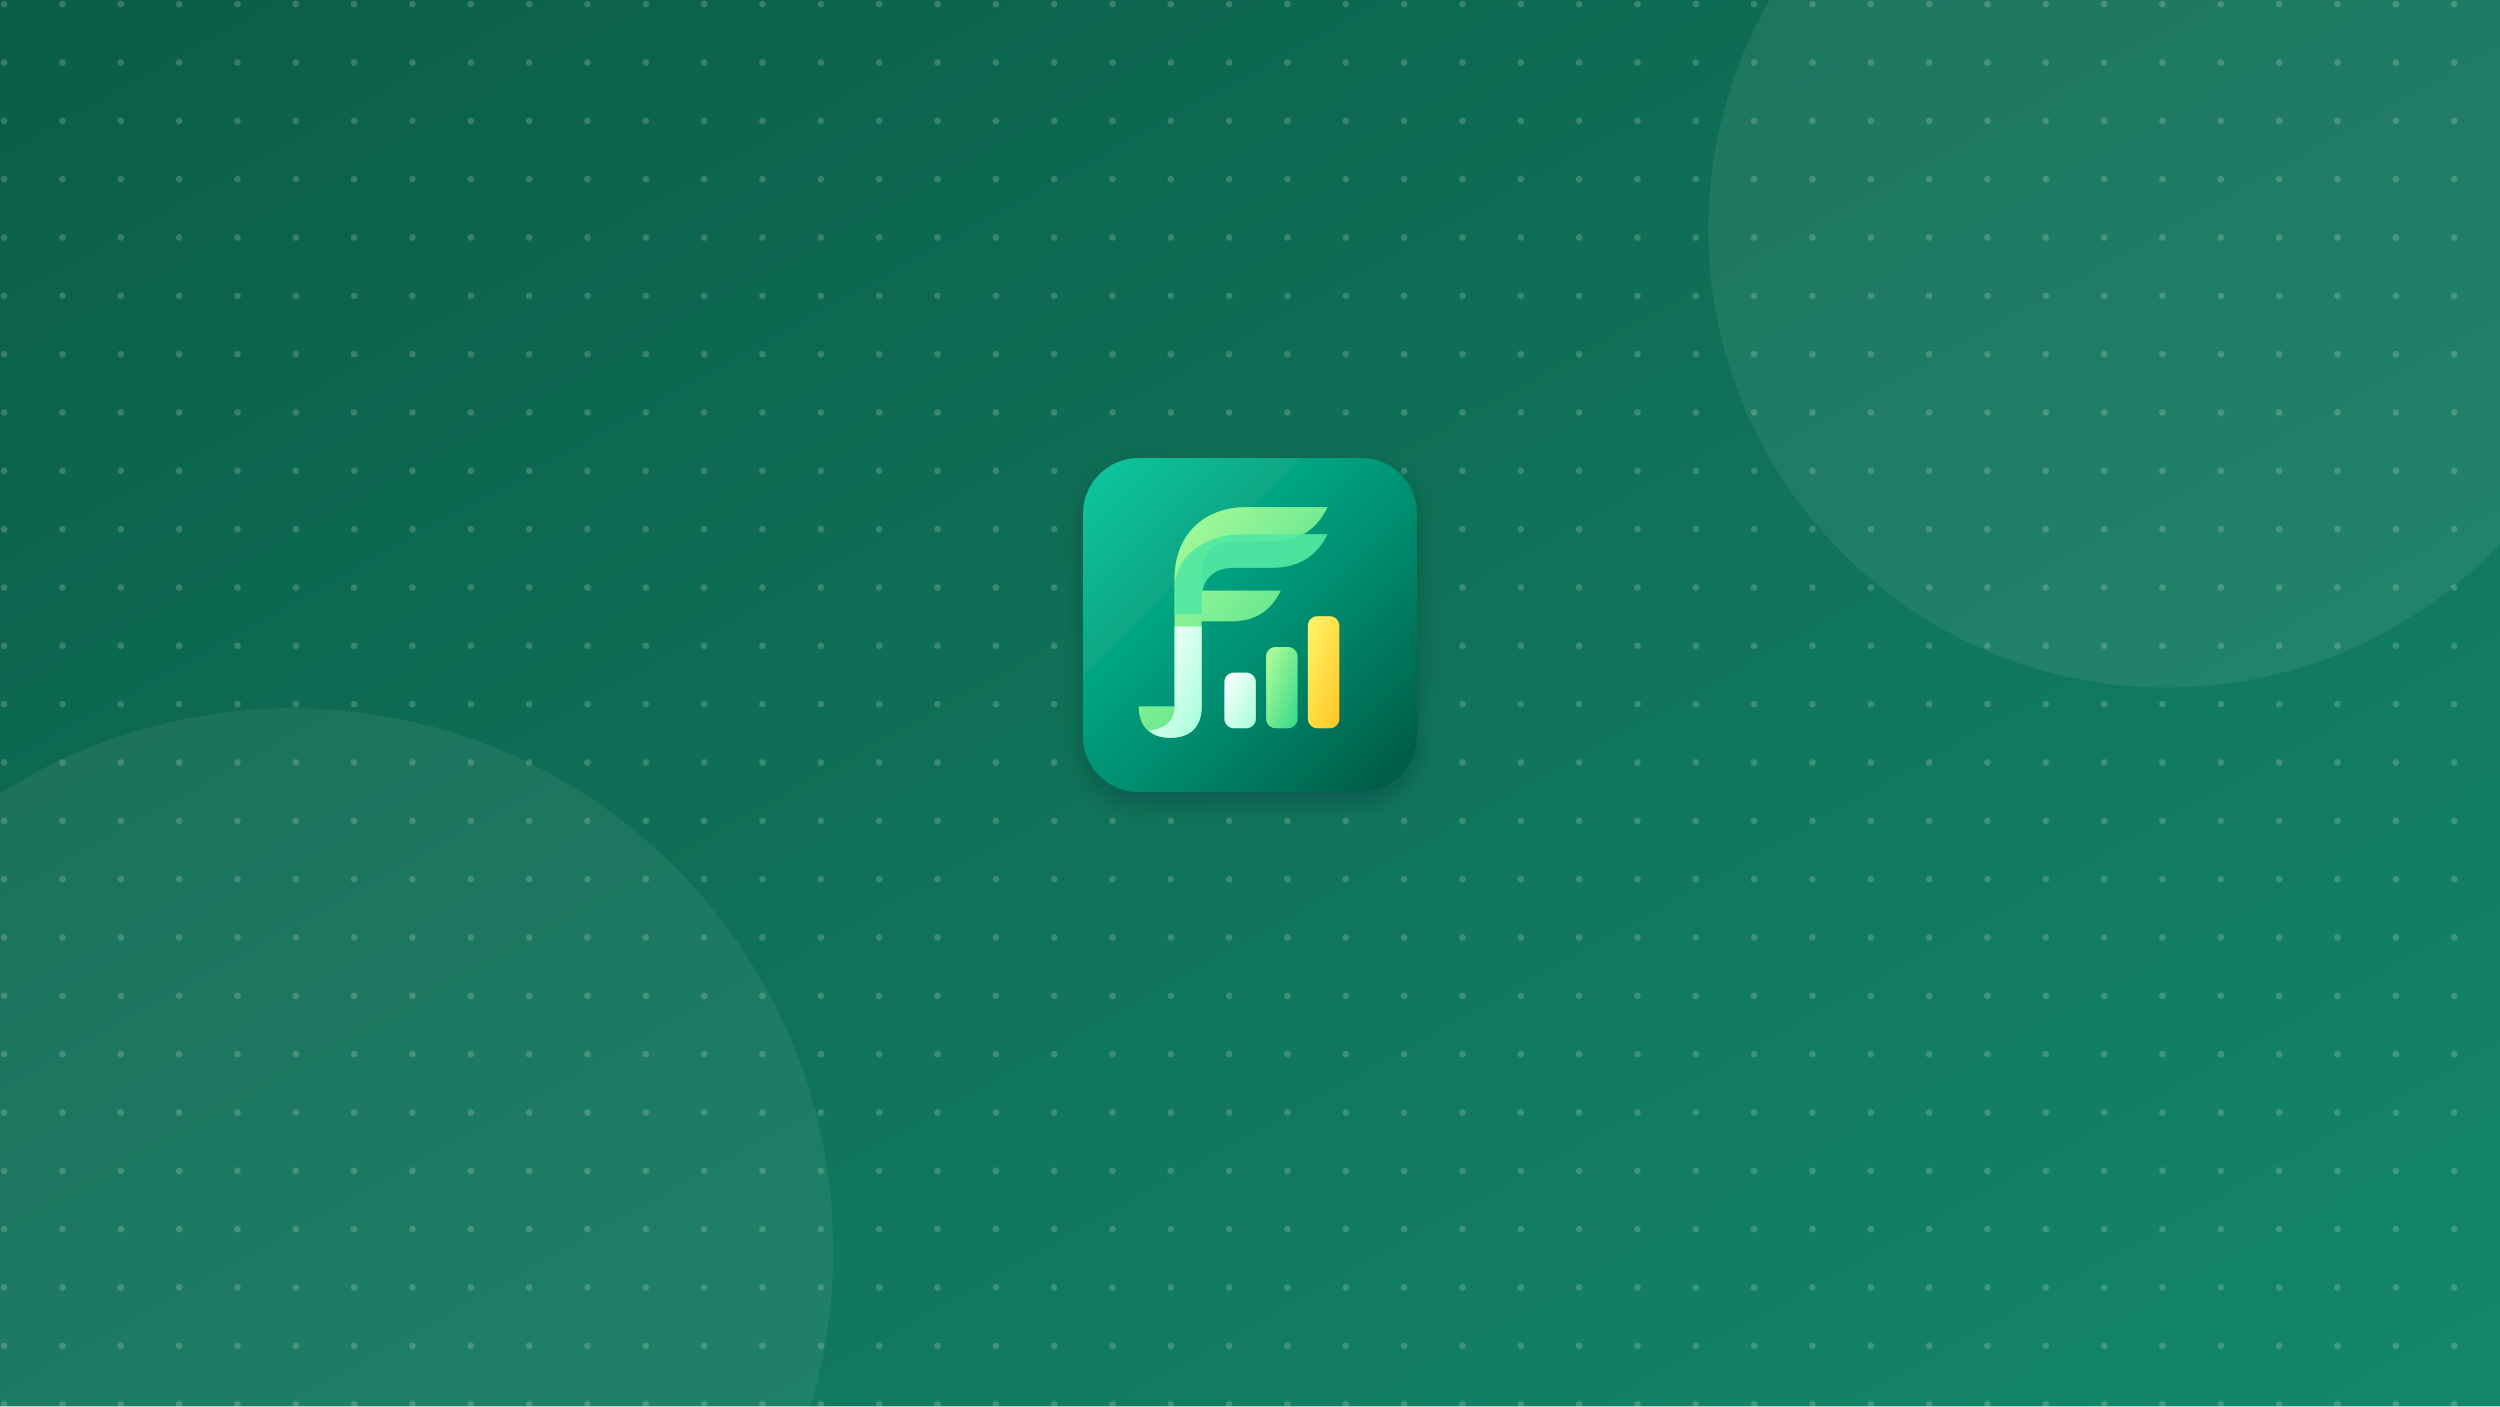
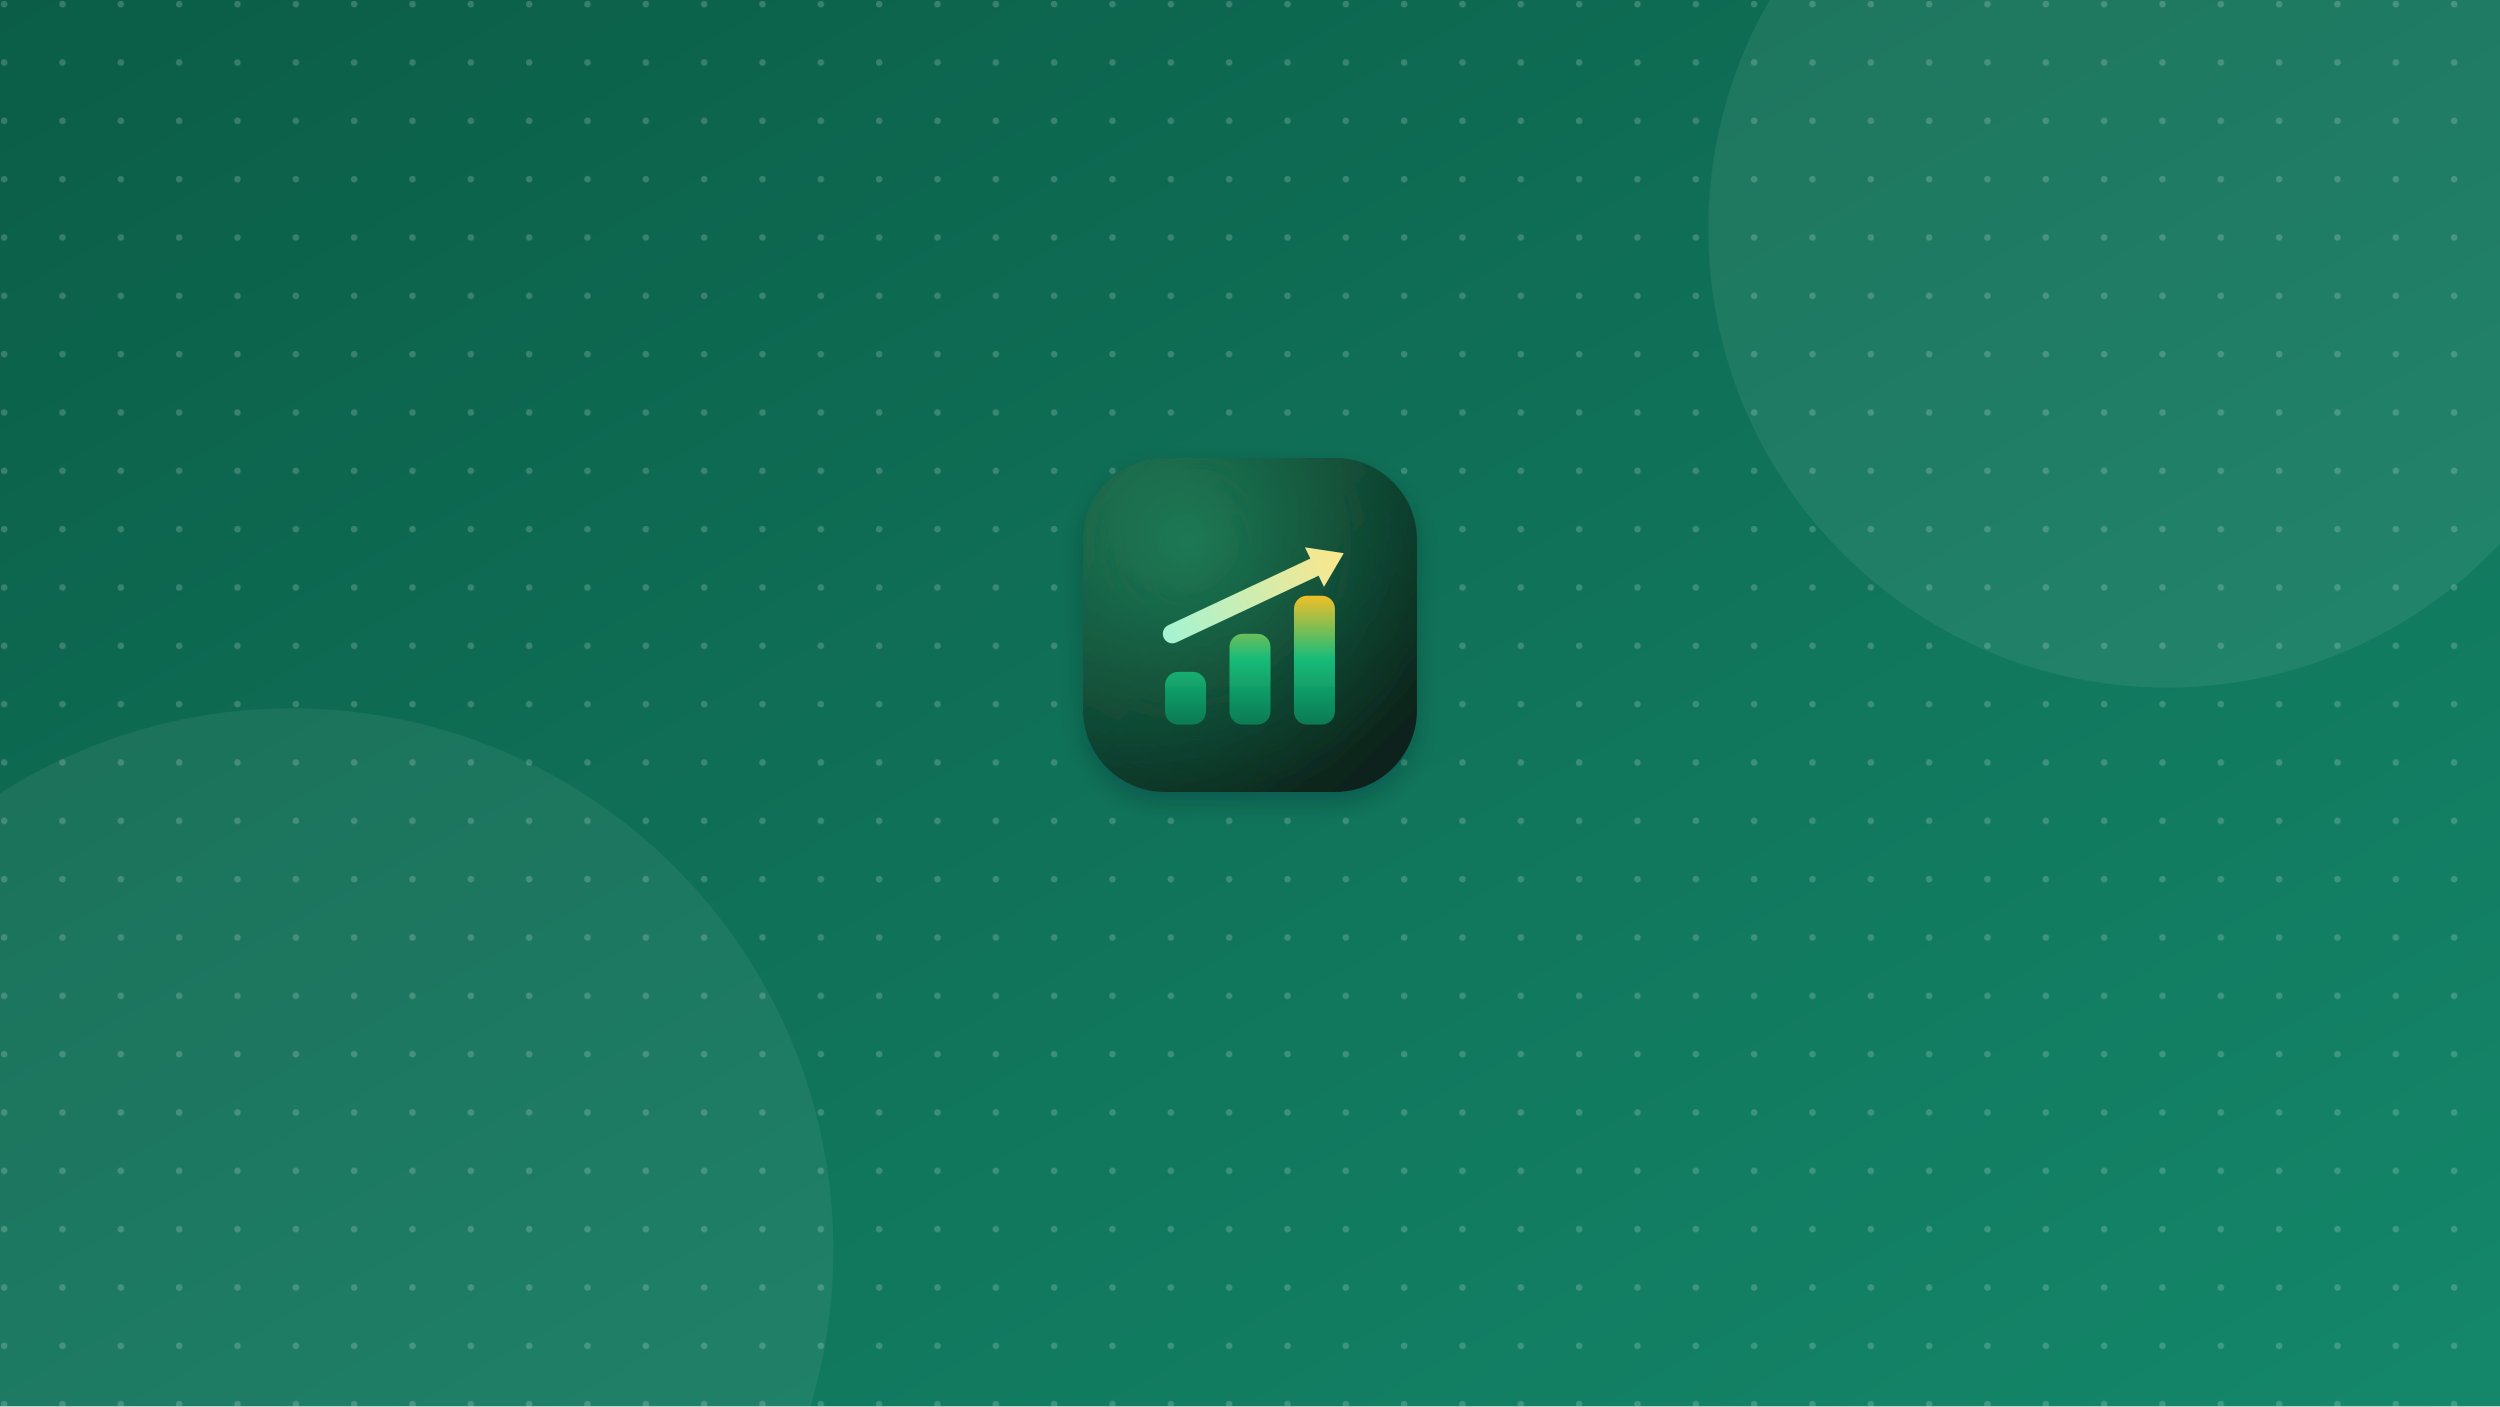
- <svg xmlns="http://www.w3.org/2000/svg" viewBox="0 0 1200 675" width="1200" height="675" role="img" aria-label="FinzoriaFinance">
+ <svg xmlns="http://www.w3.org/2000/svg" viewBox="0 0 1200 675" width="1200" height="675" role="img" aria-label="Finverra">
  <defs>
    <linearGradient id="bg" x1="0" y1="0" x2="1" y2="1">
      <stop offset="0" stop-color="#0b5d47" />
      <stop offset="1" stop-color="#14876a" />
    </linearGradient>
    <linearGradient id="lgTile" x1="0" y1="0" x2="1" y2="1">
-       <stop offset="0" stop-color="#10C9A0" />
-       <stop offset="0.55" stop-color="#008F70" />
-       <stop offset="1" stop-color="#005642" />
+       <stop offset="0" stop-color="#134E3A" />
+       <stop offset="0.55" stop-color="#0B3527" />
+       <stop offset="1" stop-color="#061E17" />
    </linearGradient>
-     <linearGradient id="lgMint" x1="0" y1="0" x2="1" y2="1">
-       <stop offset="0" stop-color="#B8FF9B" />
-       <stop offset="1" stop-color="#32D889" />
+     <radialGradient id="lgGlow" cx="0.32" cy="0.26" r="0.8">
+       <stop offset="0" stop-color="#3BEFA0" stop-opacity="0.32" />
+       <stop offset="1" stop-color="#3BEFA0" stop-opacity="0" />
+     </radialGradient>
+     <linearGradient id="lgBar" gradientUnits="userSpaceOnUse" x1="256" y1="392" x2="256" y2="212">
+       <stop offset="0" stop-color="#0A7A54" />
+       <stop offset="0.5" stop-color="#17BC79" />
+       <stop offset="1" stop-color="#FBBF24" />
    </linearGradient>
-     <linearGradient id="lgWhiteMint" x1="0" y1="0" x2="1" y2="1">
-       <stop offset="0" stop-color="#FFFFFF" />
-       <stop offset="1" stop-color="#A5FFD9" />
-     </linearGradient>
-     <linearGradient id="lgGold" x1="0" y1="0" x2="0.8" y2="1">
-       <stop offset="0" stop-color="#FFF66B" />
-       <stop offset="1" stop-color="#FFC928" />
+     <linearGradient id="lgArrow" gradientUnits="userSpaceOnUse" x1="150" y1="268" x2="384" y2="158">
+       <stop offset="0" stop-color="#A7F3D0" />
+       <stop offset="1" stop-color="#FDE68A" />
    </linearGradient>
    <pattern id="dots" width="28" height="28" patternUnits="userSpaceOnUse">
      <circle cx="2" cy="2" r="1.6" fill="#ffffff" fill-opacity="0.18" />
    </pattern>
    <filter id="sh" x="-20%" y="-20%" width="140%" height="140%">
      <feDropShadow dx="0" dy="14" stdDeviation="16" flood-color="#0b1a24" flood-opacity="0.22" />
    </filter>
  </defs>
  <rect width="1200" height="675" fill="url(#bg)" />
  <rect width="1200" height="675" fill="url(#dots)" />
  <circle cx="1040" cy="110" r="220" fill="#ffffff" fill-opacity="0.07" />
  <circle cx="140" cy="600" r="260" fill="#ffffff" fill-opacity="0.06" />
  <g transform="translate(510 210) scale(0.3515625)" filter="url(#sh)">
-     <rect x="28" y="28" width="456" height="456" rx="76" fill="url(#lgTile)" />
-     <path d="M153 367V192c0-58 39-97 98-97h111c-15 31-39 47-77 47h-52c-28 0-43 17-43 43v24h108c-13 27-34 42-67 42h-41v116c0 28-15 43-43 43-27 0-43-15-43-43Z" fill="url(#lgMint)" />
-     <path d="M153 209c0-31 15-52 43-66 15-8 34-11 56-11h110c-15 30-39 46-77 46h-52c-28 0-43 17-43 43v20h-37Z" fill="#53E8A2" opacity="0.92" />
-     <path d="M153 367V258h37v109c0 28-15 43-43 43-12 0-22-3-29-10 22-2 35-13 35-33Z" fill="url(#lgWhiteMint)" />
-     <rect x="221" y="321" width="43" height="76" rx="13" fill="url(#lgWhiteMint)" />
-     <rect x="278" y="286" width="43" height="111" rx="13" fill="url(#lgMint)" />
-     <rect x="335" y="244" width="43" height="153" rx="13" fill="url(#lgGold)" />
+     <rect x="28" y="28" width="456" height="456" rx="112" fill="url(#lgTile)" />
+     <rect x="28" y="28" width="456" height="456" rx="112" fill="url(#lgGlow)" />
+     <rect x="140" y="320" width="56" height="72" rx="18" fill="url(#lgBar)" />
+     <rect x="228" y="268" width="56" height="124" rx="18" fill="url(#lgBar)" />
+     <rect x="316" y="216" width="56" height="176" rx="18" fill="url(#lgBar)" />
+     <path d="M150 268 L344 177" fill="none" stroke="url(#lgArrow)" stroke-width="26" stroke-linecap="round" />
+     <path d="M384 158 L357 204 L331 150 Z" fill="url(#lgArrow)" />
  </g>
</svg>
